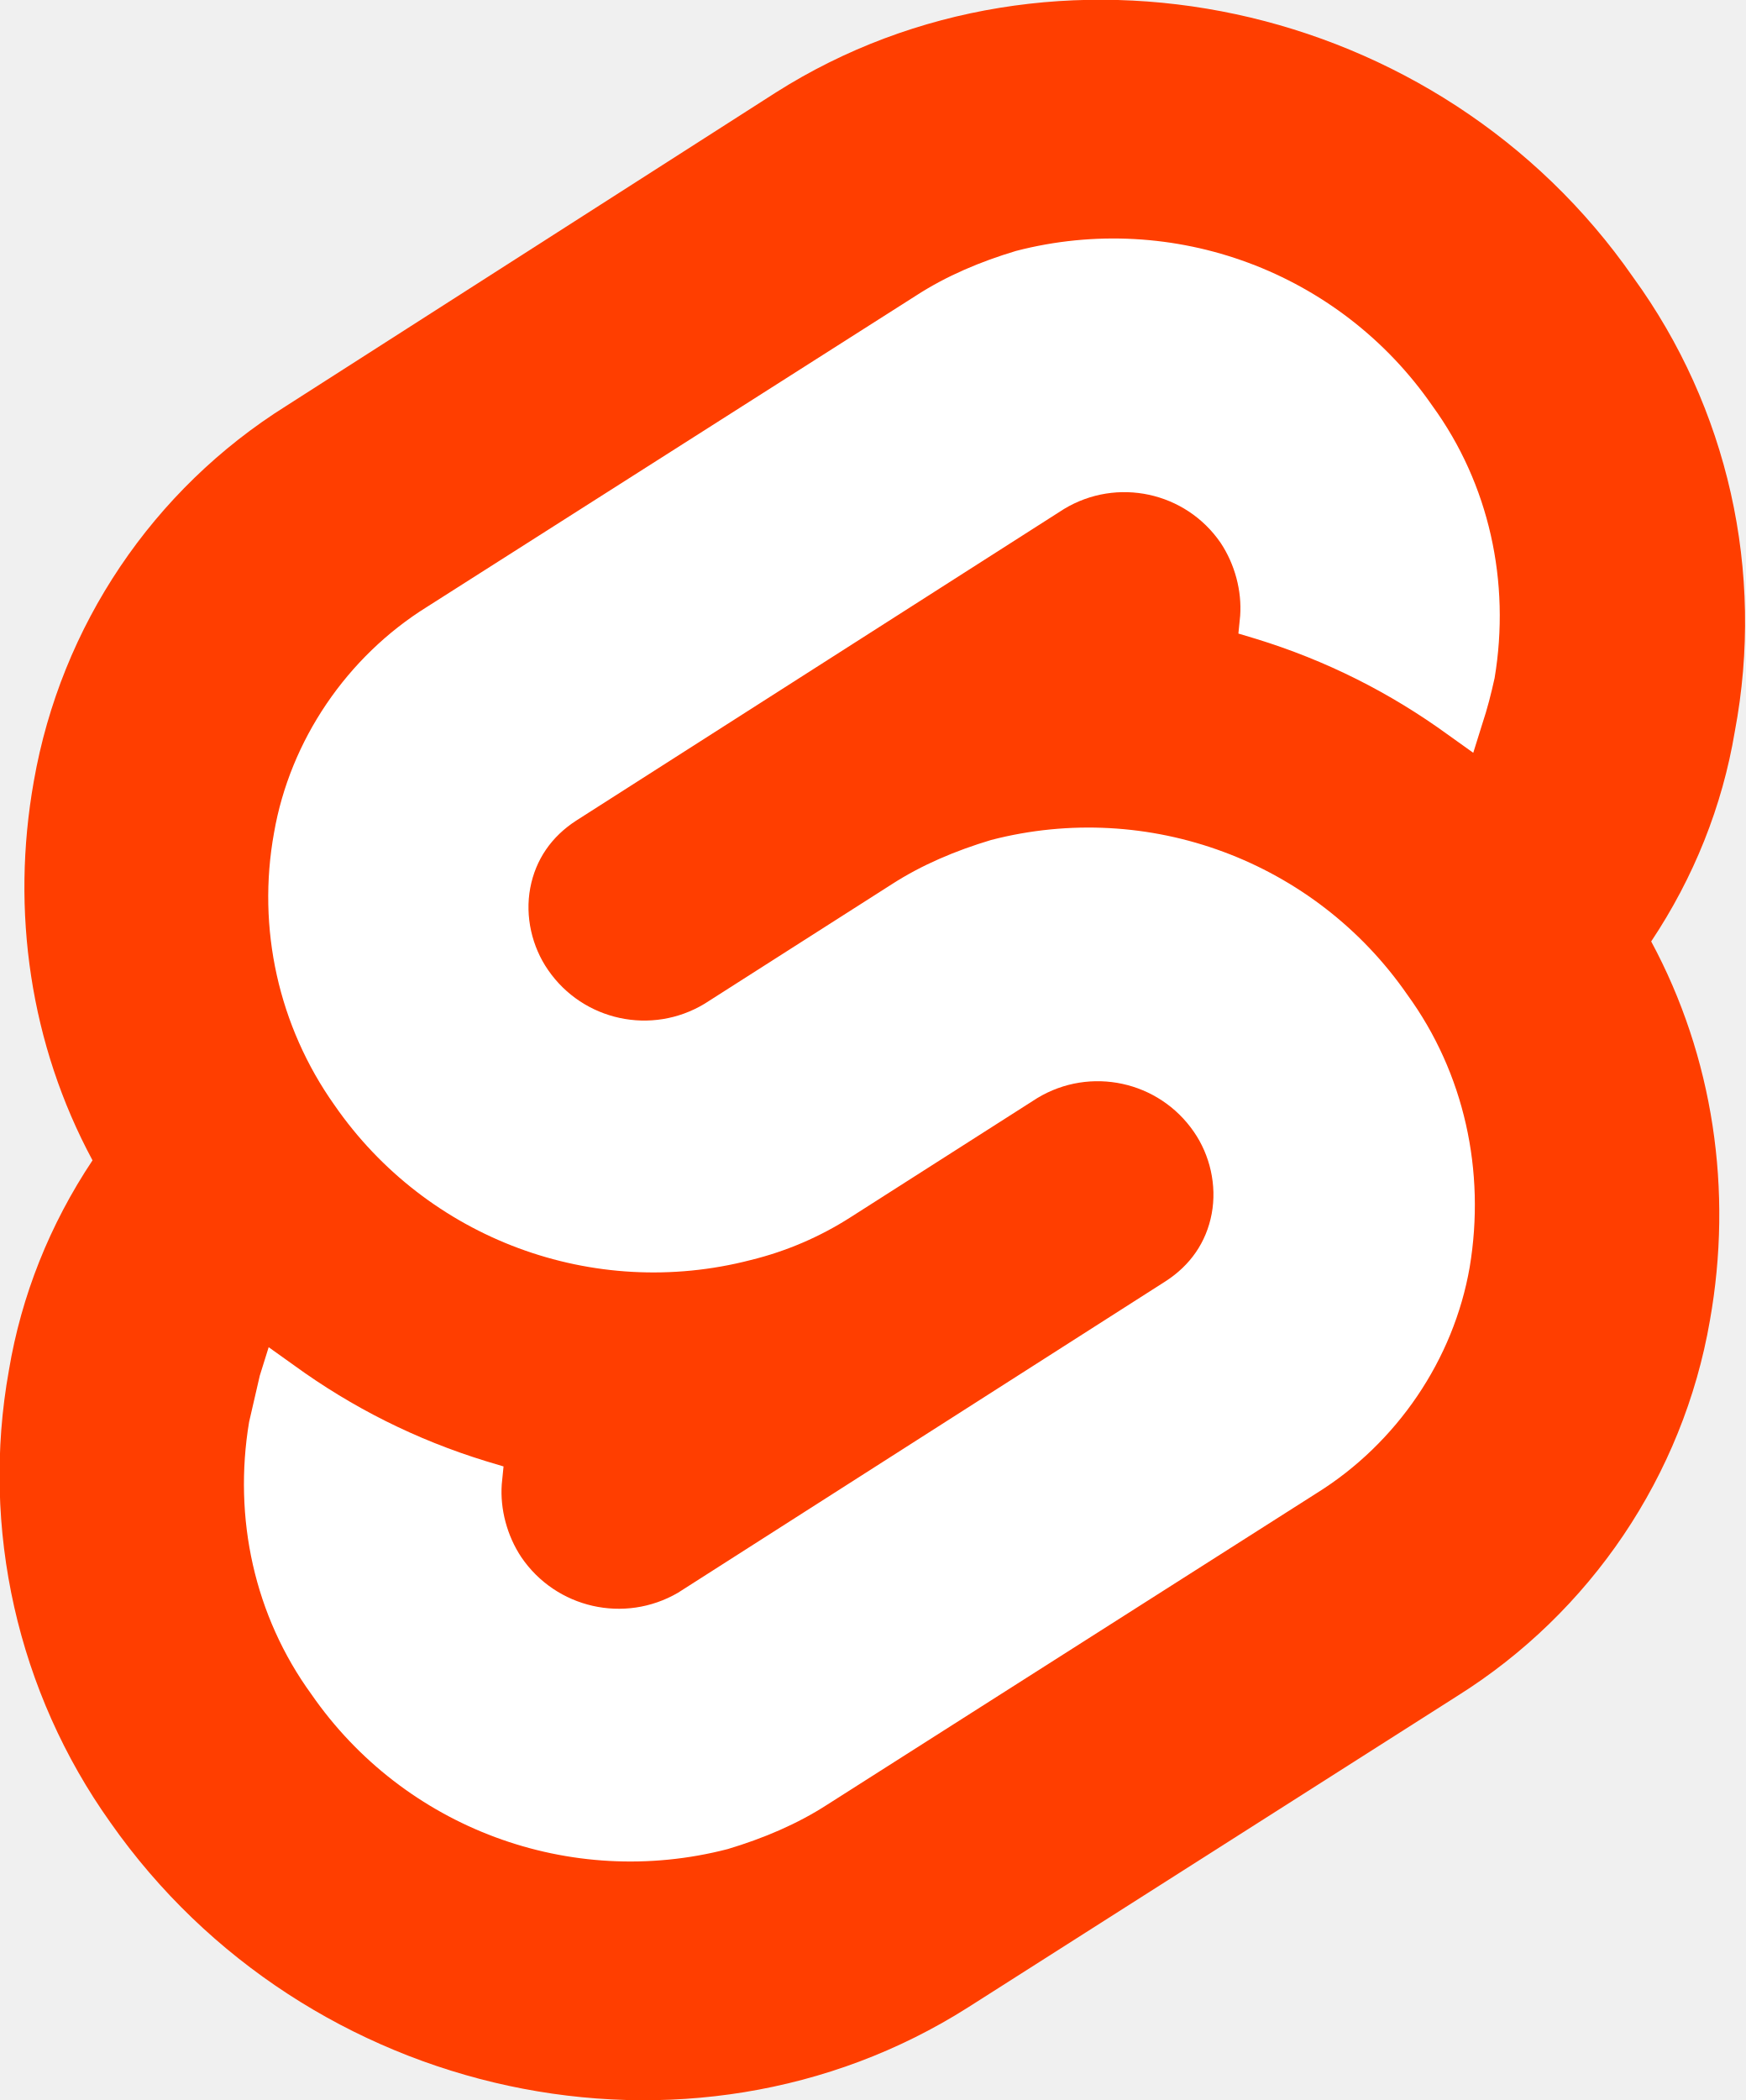
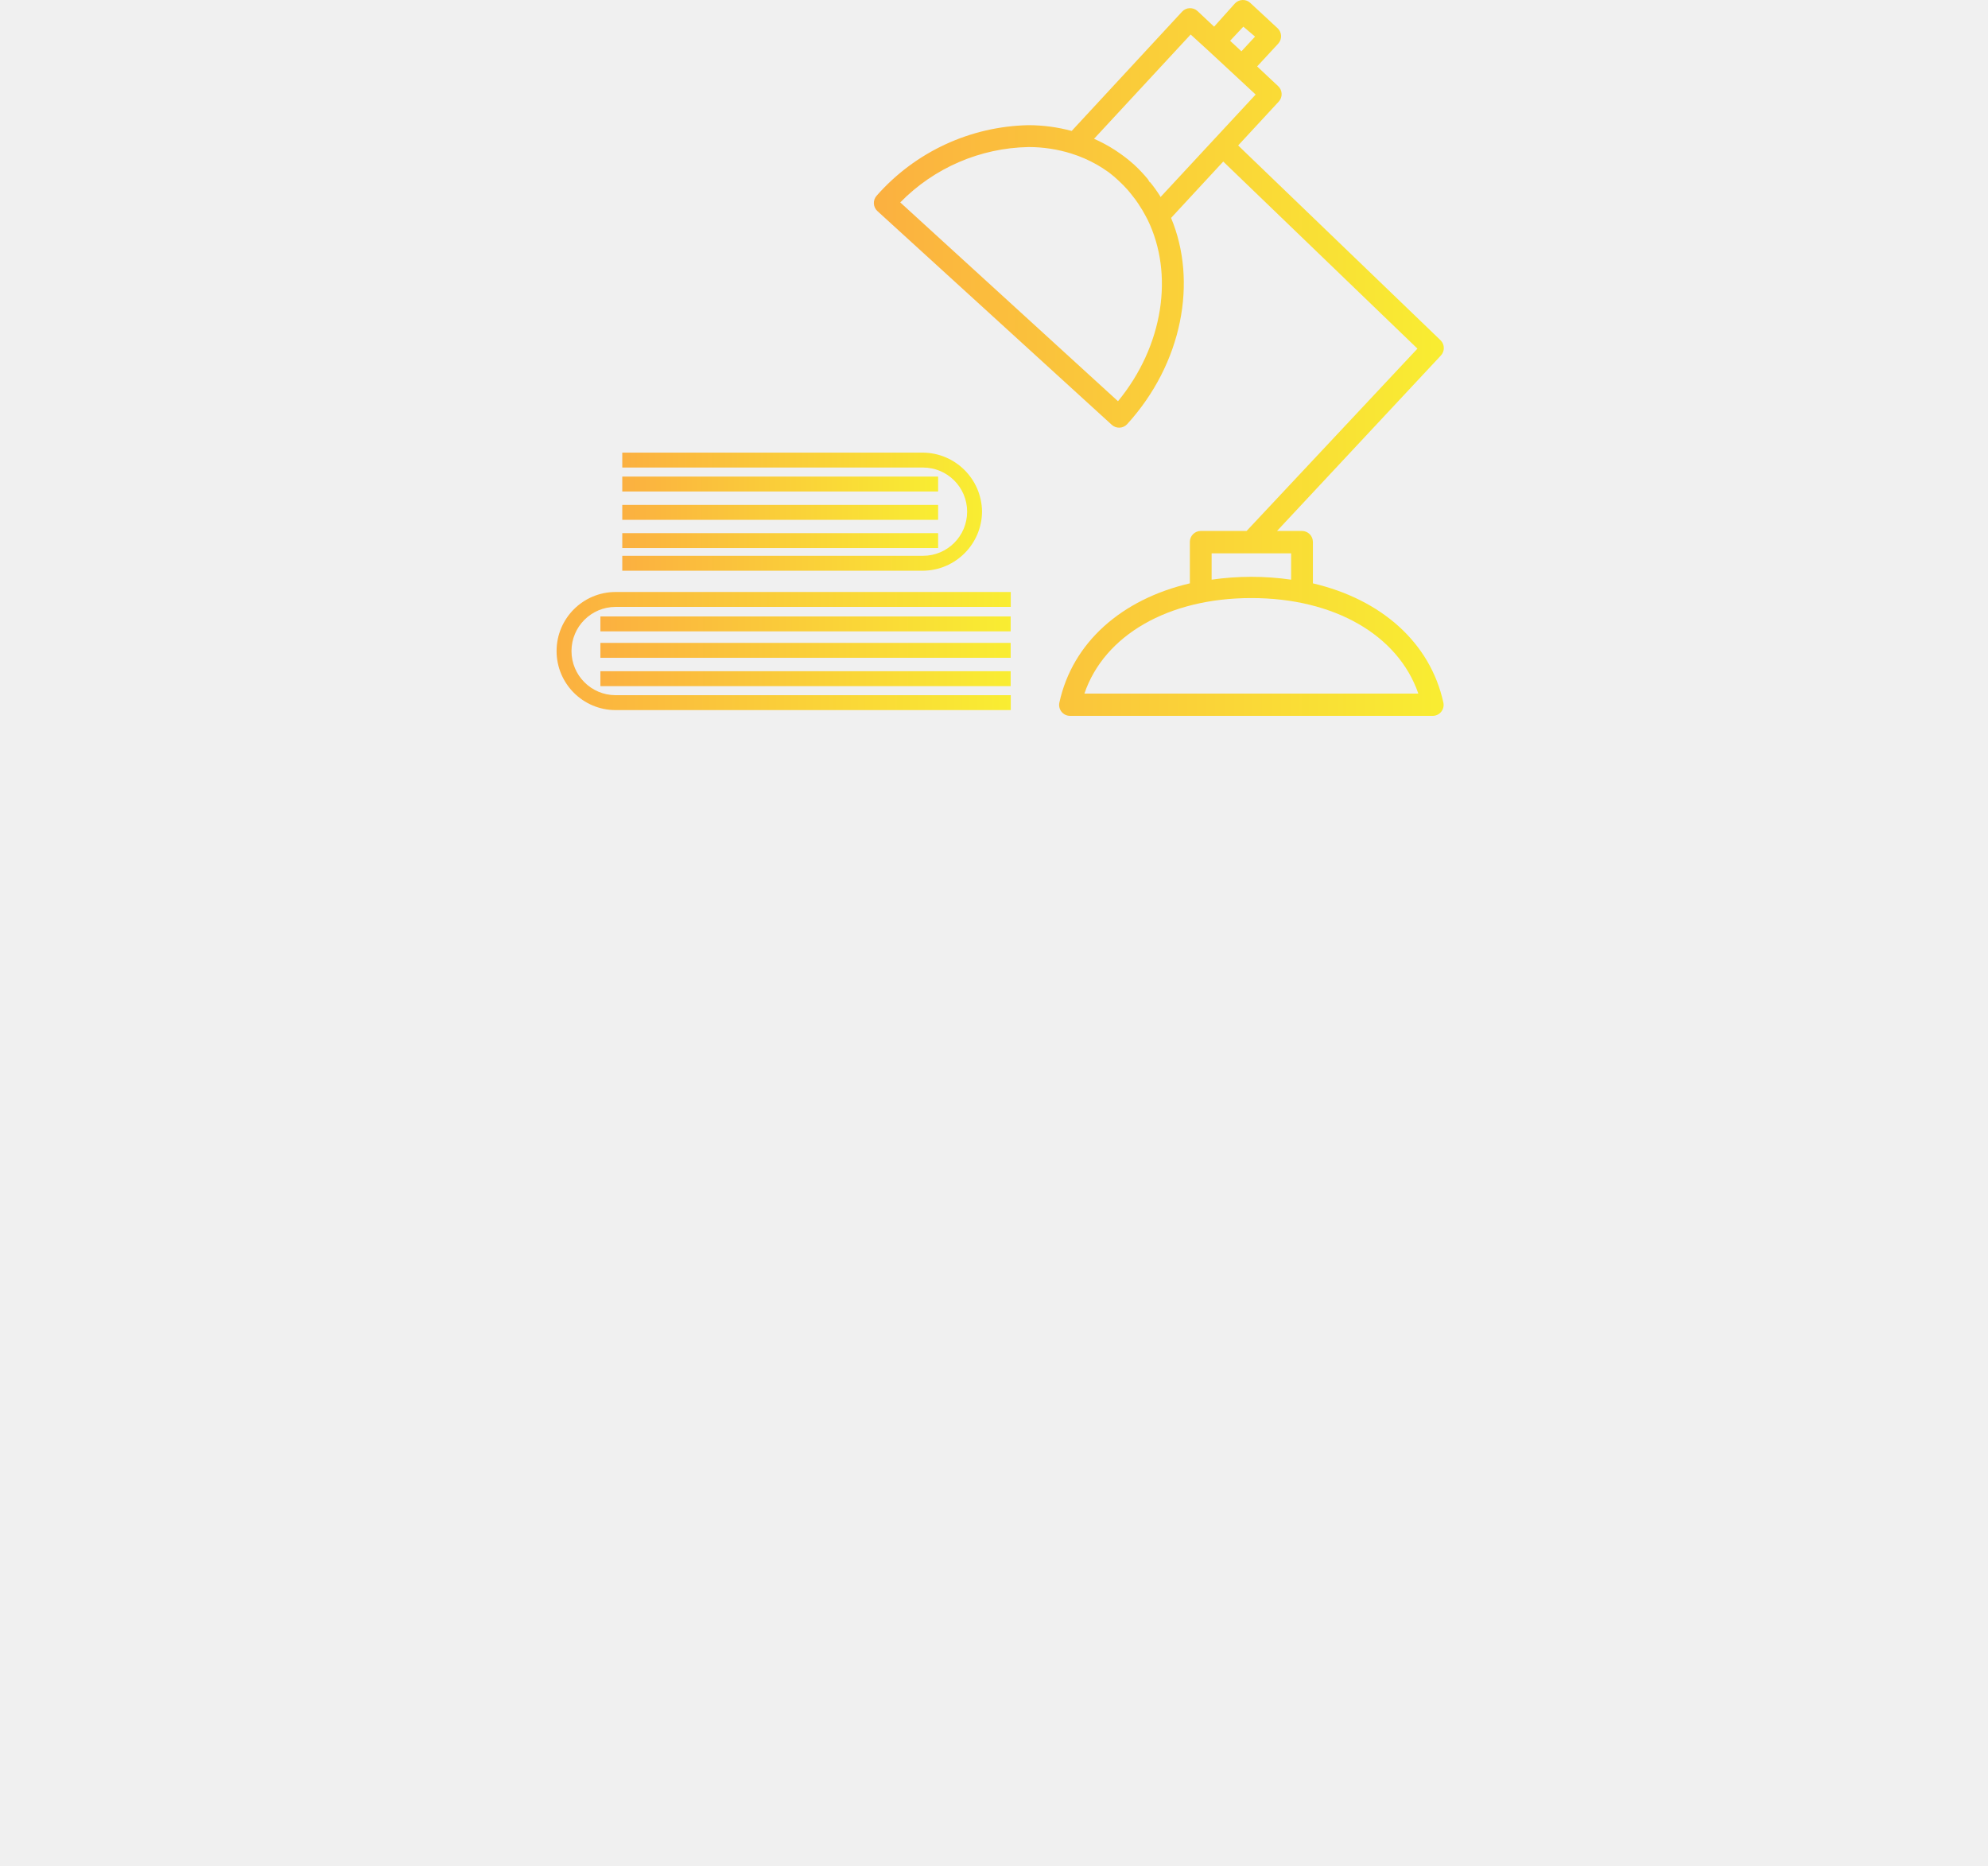
- <svg xmlns="http://www.w3.org/2000/svg" viewBox="0 0 98.1 118">
-   <path fill="#ff3e00" d="M91.8 15.6C80.9-.1 59.2-4.7 43.6 5.2L16.1 22.8A31.25 31.25 0 001.9 43.9c-1.3 7.3-.2 14.8 3.3 21.3-2.4 3.6-4 7.6-4.7 11.8-1.6 8.9.5 18.1 5.7 25.4 11 15.7 32.6 20.3 48.2 10.4l27.5-17.5c7.5-4.7 12.7-12.4 14.2-21.1 1.3-7.3.2-14.8-3.3-21.3 2.4-3.6 4-7.6 4.7-11.8 1.7-9-.4-18.2-5.7-25.5" />
-   <path fill="#fff" d="M40.9 103.9a21.8 21.8 0 01-23.4-8.7c-3.2-4.4-4.4-9.9-3.5-15.3l.6-2.6.5-1.6 1.4 1c3.3 2.4 6.9 4.2 10.8 5.4l1 .3-.1 1c-.1 1.4.3 2.9 1.1 4.1a6.62 6.62 0 008.8 2L65.5 72c1.4-.9 2.3-2.2 2.6-3.8.3-1.6-.1-3.3-1-4.6a6.56 6.56 0 00-8.8-1.9l-10.5 6.7a18.6 18.6 0 01-5.6 2.4 21.8 21.8 0 01-23.4-8.7 20.2 20.2 0 01-3.4-15.3c.9-5.2 4.1-9.9 8.6-12.7l27.5-17.5c1.7-1.1 3.6-1.9 5.6-2.5a21.8 21.8 0 0123.4 8.7c3.2 4.4 4.4 9.9 3.5 15.3-.2.9-.4 1.7-.7 2.6l-.5 1.6-1.4-1c-3.3-2.4-6.9-4.2-10.8-5.4l-1-.3.1-1c.1-1.4-.3-2.9-1.1-4.1a6.56 6.56 0 00-8.8-1.9L32.4 46.1c-1.4.9-2.3 2.2-2.6 3.8s.1 3.3 1 4.6a6.56 6.56 0 008.8 1.9l10.5-6.7c1.7-1.1 3.6-1.9 5.6-2.5a21.8 21.8 0 0123.4 8.7c3.2 4.4 4.4 9.9 3.5 15.3-.9 5.2-4.1 9.9-8.6 12.7l-27.5 17.5c-1.7 1.1-3.6 1.9-5.6 2.5" />
+ <svg xmlns="http://www.w3.org/2000/svg" width="200" height="187.68" viewBox="0 0 200 187.68">
+   <defs id="LogoDefs">
+     <linearGradient id="GoldenGradient">
+       <stop id="SvgjsStop1016" stop-color="#fbb040" offset="0" />
+       <stop id="SvgjsStop1017" stop-color="#f9ed32" offset="1" />
+     </linearGradient>
+   </defs>
+   <g id="Logo" featurekey="symbolFeature-0" transform="matrix(0.9998375,0,0,0.9998375,50.4851,-23.31453)" fill="url(#GoldenGradient)">
+     <path class="logo-cls" d="M81.61,82V77.83a1.1,1.1,0,0,0-1.1-1.1H78L94.47,59.1a1.1,1.1,0,0,0,0-1.54L74.09,37.95l4.1-4.43A1.1,1.1,0,0,0,78.13,32L76,30l2.12-2.29a1.1,1.1,0,0,0-.06-1.55l-2.75-2.55a1.06,1.06,0,0,0-.79-0.29,1.09,1.09,0,0,0-.76.35L71.67,26,70,24.43a1.1,1.1,0,0,0-1.55.06l-11.11,12A16.81,16.81,0,0,0,53,35.91,20.92,20.92,0,0,0,37.72,43a1.1,1.1,0,0,0,.07,1.55l23.58,21.5A1.1,1.1,0,0,0,62.91,66c5.59-6.13,7.1-14.38,4.43-20.76l5.25-5.67L92.13,58.39,74.94,76.73H70.33a1.1,1.1,0,0,0-1.1,1.1V82c-6.88,1.61-11.81,5.95-13.13,12a1.1,1.1,0,0,0,1.07,1.33H93.66A1.1,1.1,0,0,0,94.74,94C93.41,87.94,88.48,83.61,81.61,82Zm-7-56L75.79,27l-1.37,1.48-1.14-1.06ZM62,63.68l-21.91-20A18.55,18.55,0,0,1,53,38.11a14.41,14.41,0,0,1,4.32.66h0a13.26,13.26,0,0,1,2.57,1.12h0c0.37,0.21.72,0.44,1.06,0.68l0.12,0.08a12.42,12.42,0,0,1,1,.85,12.75,12.75,0,0,1,.92.94c0.16,0.19.32,0.38,0.47,0.58l0.31,0.4q0.29,0.4.55,0.83l0.11,0.17c0.19,0.33.38,0.67,0.55,1C67.64,50.88,66.59,58.09,62,63.68Zm3.21-22L65,41.34a14.86,14.86,0,0,0-1.36-1.44,15.13,15.13,0,0,0-1.8-1.39l-0.18-.12a15,15,0,0,0-2.07-1.11l9.72-10.49L71,28.33h0l2.75,2.55h0l2.1,1.95L66.28,43.14,66.21,43A14.82,14.82,0,0,0,65.22,41.63Zm6.21,37.3h8v2.65a28.08,28.08,0,0,0-8,0V78.93ZM58.62,93.09c2-5.88,8.45-9.61,16.8-9.61s14.77,3.73,16.8,9.61H58.62Z" style="fill:url(#GoldenGradient)" />
+     <path class="logo-cls" d="M11.45,82.87a5.94,5.94,0,0,0,0,11.88H51.21v-1.5H11.45a4.44,4.44,0,0,1,0-8.88H51.21v-1.5H11.45Z" style="fill:url(#GoldenGradient)" />
+     <rect class="logo-cls" x="9.92" y="85.33" width="41.28" height="1.5" style="fill:url(#GoldenGradient)" />
+     <rect class="logo-cls" x="9.92" y="87.99" width="41.28" height="1.5" style="fill:url(#GoldenGradient)" />
+     <rect class="logo-cls" x="9.92" y="90.84" width="41.28" height="1.5" style="fill:url(#GoldenGradient)" />
+     <path class="logo-cls" d="M48.32,74.79a6,6,0,0,0-5.94-5.94H12.12v1.5H42.38a4.44,4.44,0,1,1,0,8.88H12.12v1.5H42.38A6,6,0,0,0,48.32,74.79Z" style="fill:url(#GoldenGradient)" />
+     <rect class="logo-cls" x="12.12" y="76.95" width="31.78" height="1.5" style="fill:url(#GoldenGradient)" />
+     <rect class="logo-cls" x="12.12" y="74.11" width="31.78" height="1.5" style="fill:url(#GoldenGradient)" />
+     <rect class="logo-cls" x="12.12" y="71.26" width="31.78" height="1.5" style="fill:url(#GoldenGradient)" />
+   </g>
</svg>
